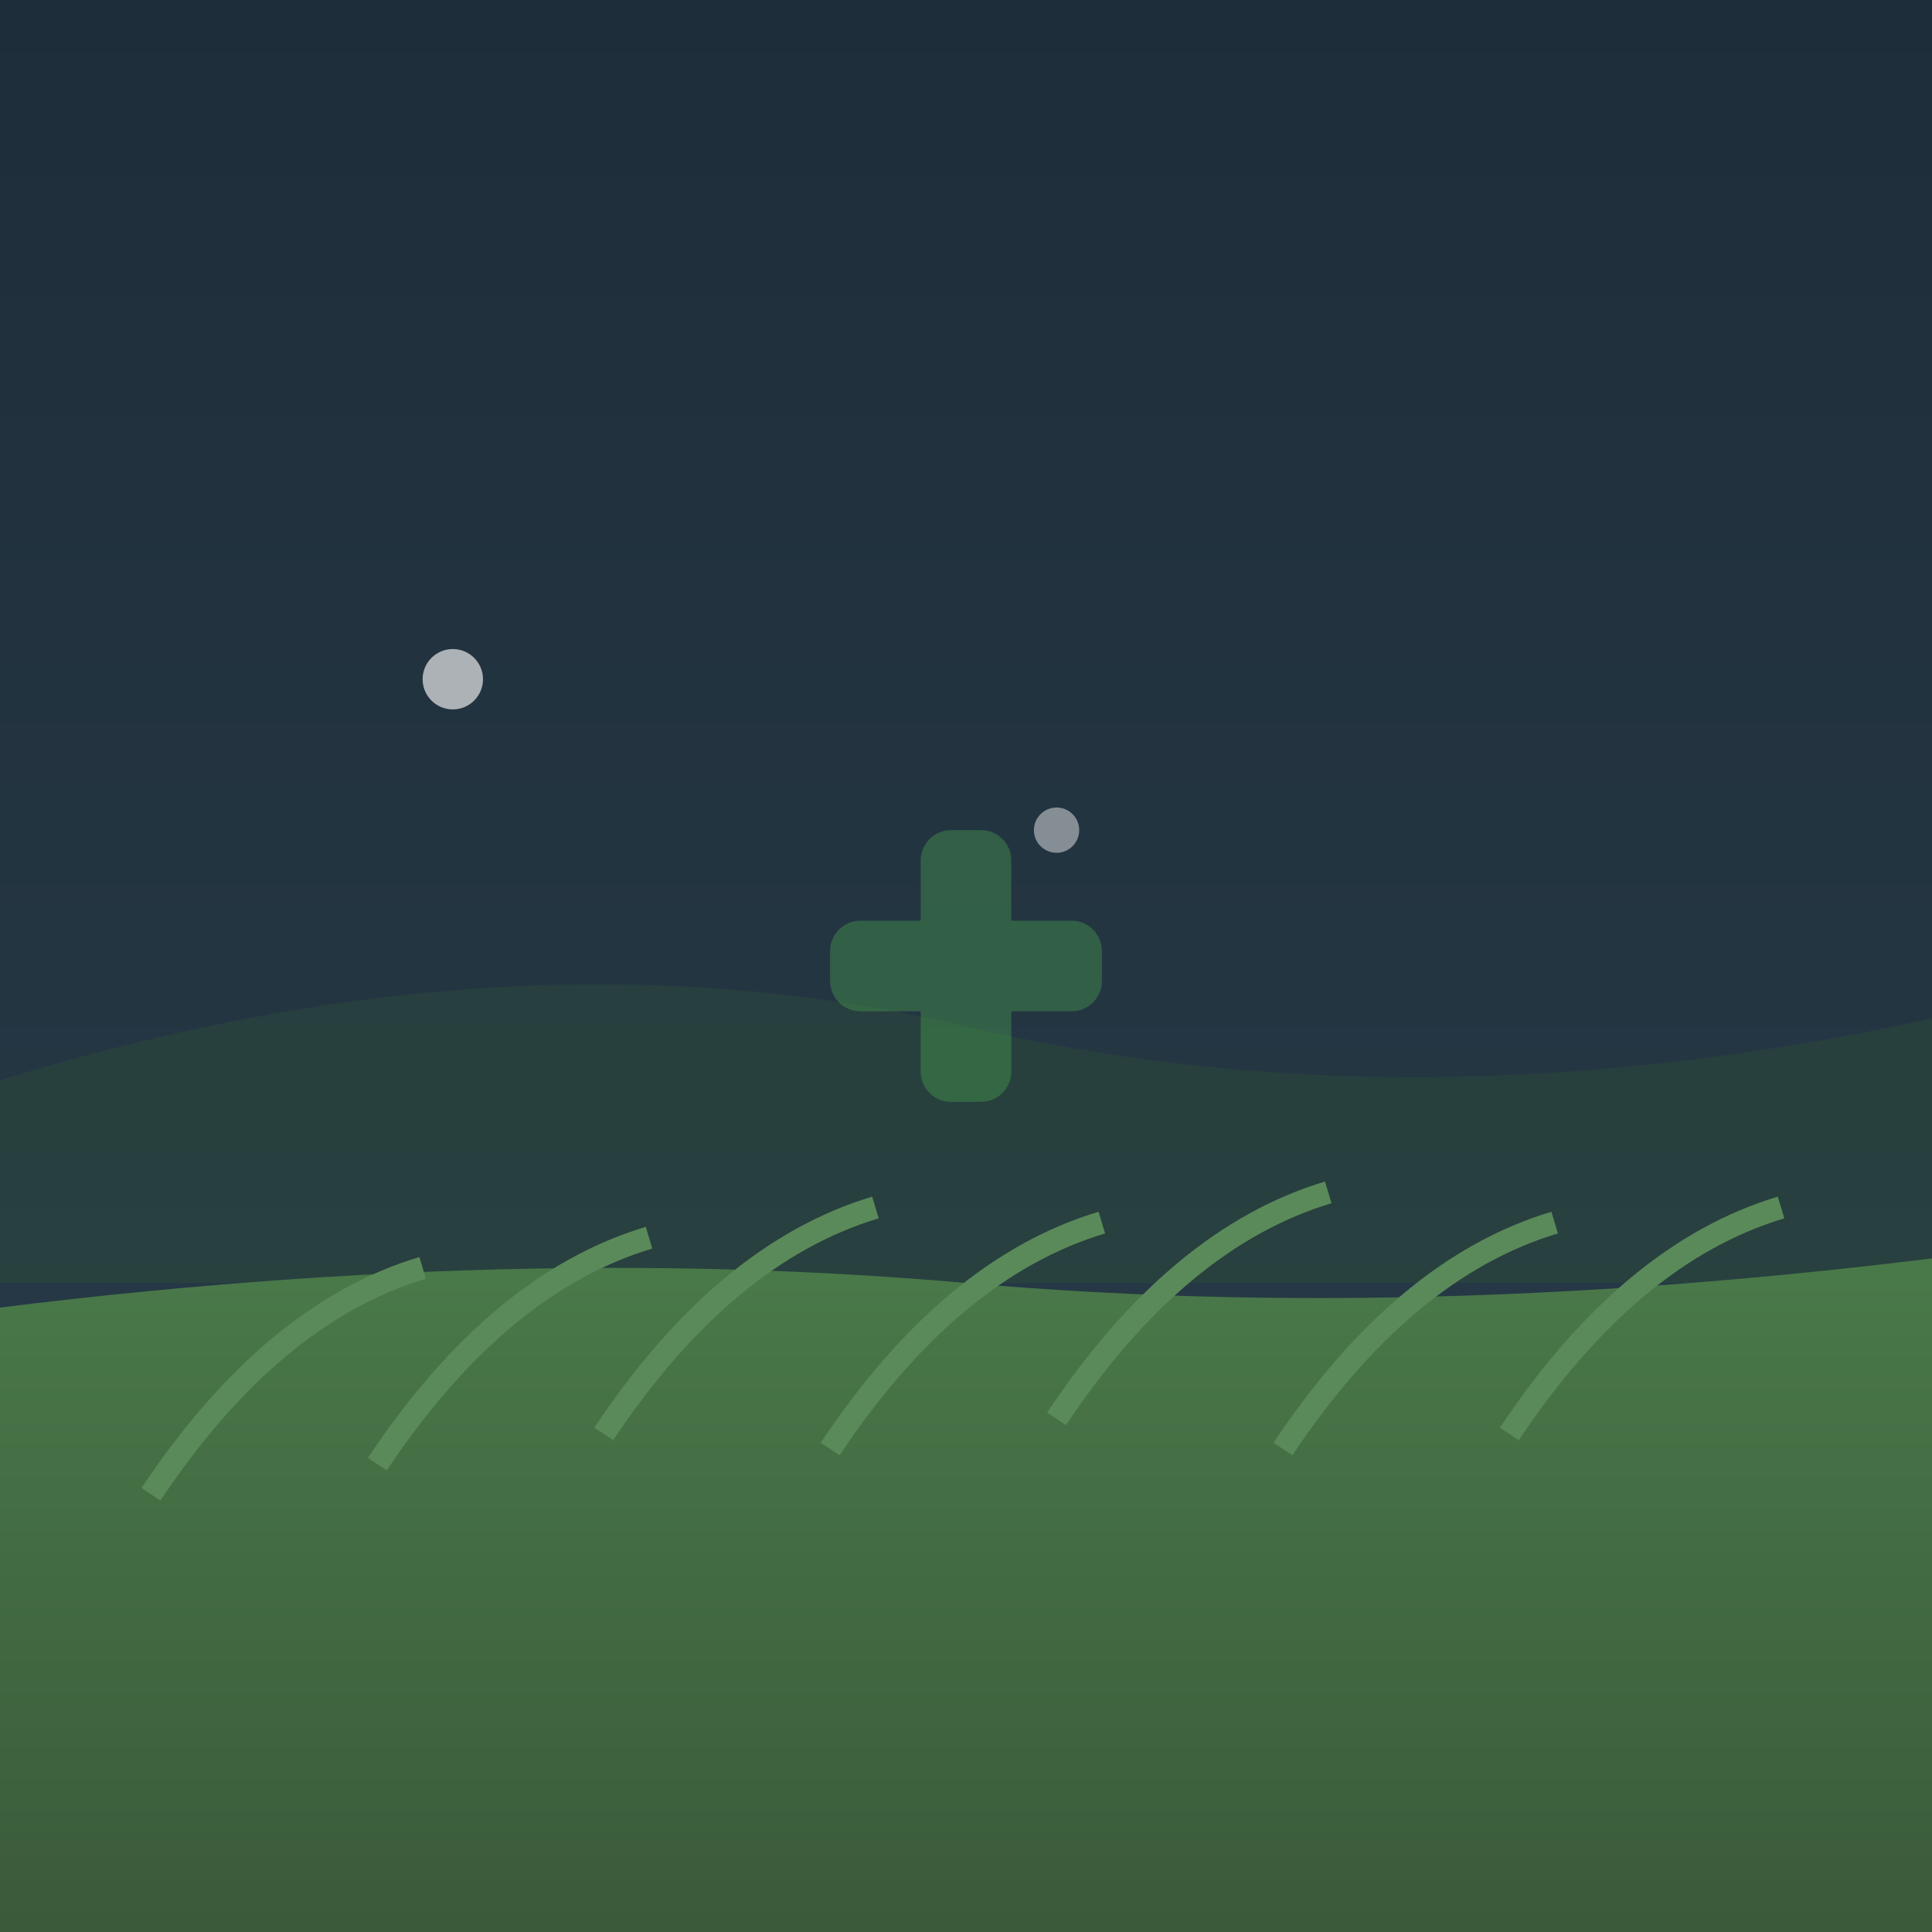
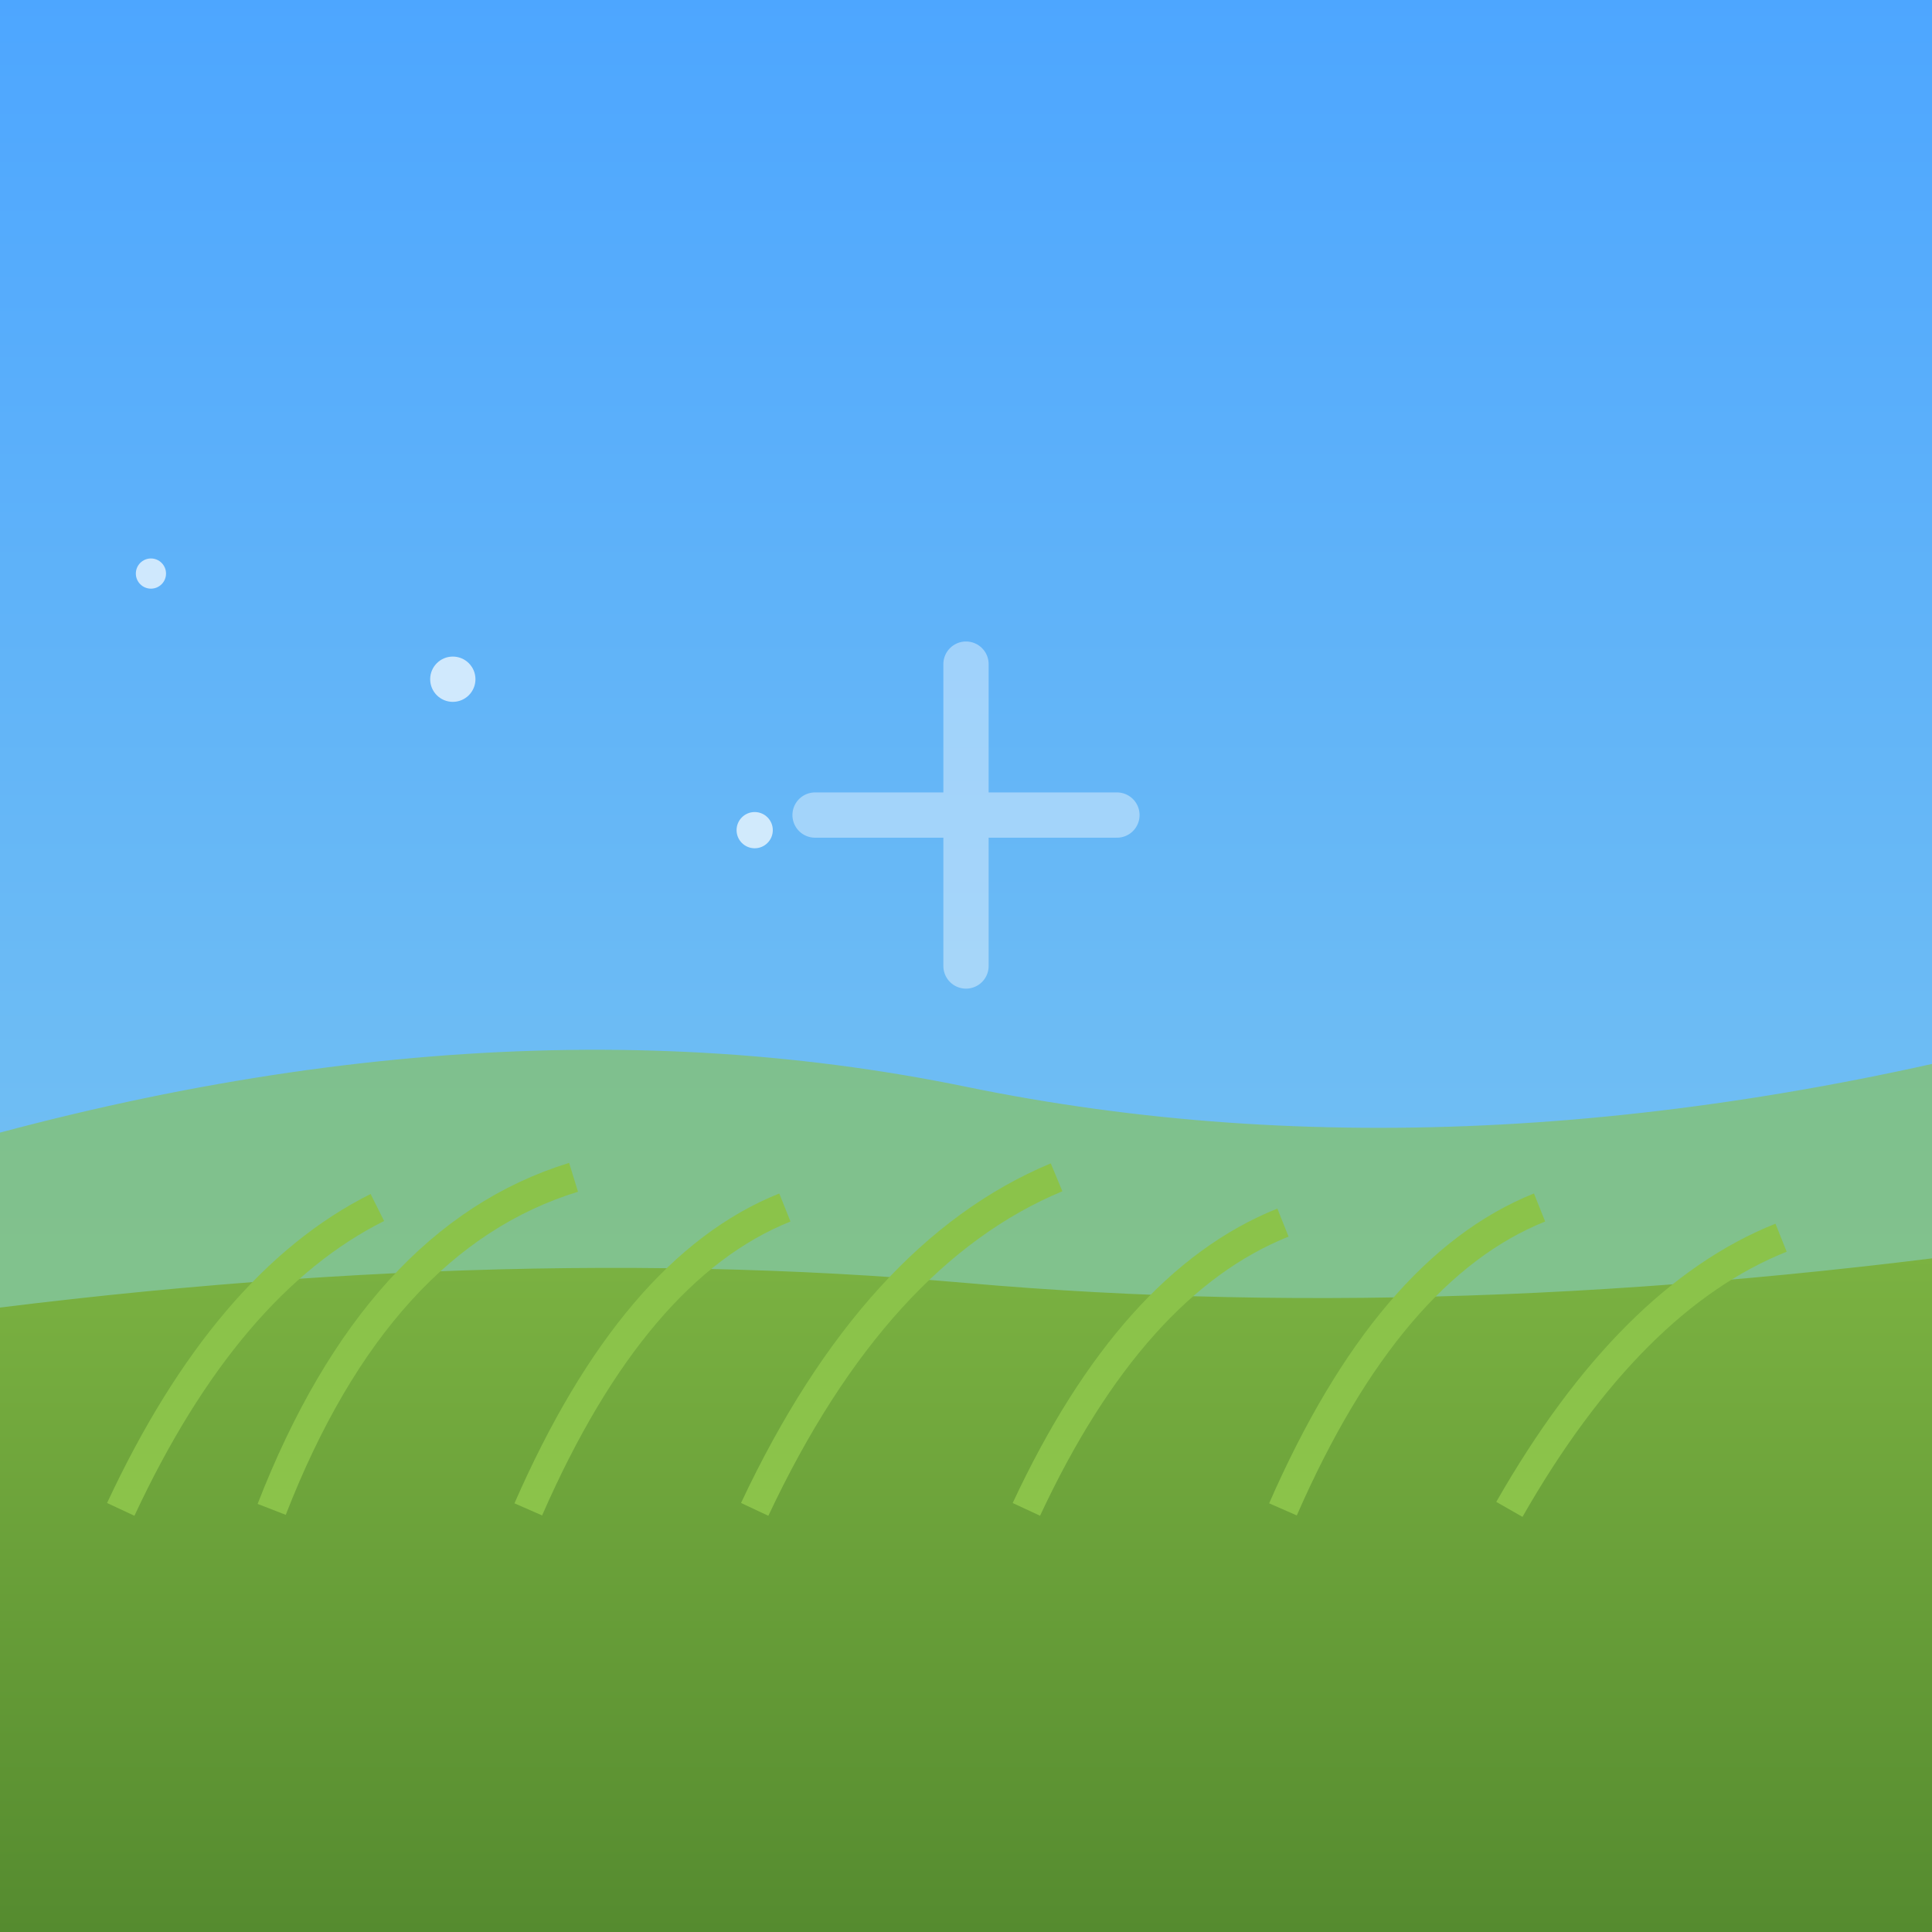
<svg xmlns="http://www.w3.org/2000/svg" viewBox="0 0 128 128" width="128" height="128">
  <defs>
-     <linearGradient id="sky5" x1="0%" y1="0%" x2="0%" y2="100%">
-       <stop offset="0%" style="stop-color:#1e2d3a" />
-       <stop offset="100%" style="stop-color:#2a3d4a" />
+     <linearGradient id="sky" x1="0%" y1="0%" x2="0%" y2="100%">
+       <stop offset="0%" style="stop-color:#4da6ff" />
+       <stop offset="100%" style="stop-color:#87ceeb" />
    </linearGradient>
-     <linearGradient id="grass5" x1="0%" y1="0%" x2="0%" y2="100%">
-       <stop offset="0%" style="stop-color:#4a7a4a" />
-       <stop offset="100%" style="stop-color:#3a5a3a" />
+     <linearGradient id="grass" x1="0%" y1="0%" x2="0%" y2="100%">
+       <stop offset="0%" style="stop-color:#7cb342" />
+       <stop offset="100%" style="stop-color:#558b2f" />
    </linearGradient>
  </defs>
-   <rect width="128" height="128" fill="url(#sky5)" />
-   <path d="M-10,75 Q30,60 64,68 Q98,76 138,65 L138,85 L-10,85 Z" fill="#2a4a3a" opacity="0.5" />
-   <path d="M-10,128 L-10,88 Q30,82 64,85 Q98,88 138,82 L138,128 Z" fill="url(#grass5)" />
-   <g stroke="#5a8a5a" stroke-width="1.5" fill="none">
-     <path d="M10,99 Q18,87 28,84">
-       <animate attributeName="d" values="M10,99 Q18,87 28,84;M10,99 Q22,83 35,80;M10,99 Q18,87 28,84" dur="1.5s" repeatCount="indefinite" />
+   <rect width="128" height="128" fill="url(#sky)" />
+   <path d="M-10,78 Q30,65 64,72 Q98,79 138,68 L138,88 L-10,88 Z" fill="#8bc34a" opacity="0.6" />
+   <path d="M-10,128 L-10,88 Q30,82 64,85 Q98,88 138,82 L138,128 Z" fill="url(#grass)" />
+   <g stroke="#8bc34a" stroke-width="2" fill="none">
+     <path d="M8,100 Q15,85 25,80">
+       <animate attributeName="d" values="M8,100 Q15,85 25,80;M8,100 Q20,82 35,78;M8,100 Q15,85 25,80" dur="1.5s" repeatCount="indefinite" />
    </path>
-     <path d="M25,97 Q33,85 43,82">
-       <animate attributeName="d" values="M25,97 Q33,85 43,82;M25,97 Q37,81 50,78;M25,97 Q33,85 43,82" dur="1.3s" repeatCount="indefinite" begin="0.1s" />
+     <path d="M18,100 Q25,82 38,78">
+       <animate attributeName="d" values="M18,100 Q25,82 38,78;M18,100 Q32,78 48,75;M18,100 Q25,82 38,78" dur="1.4s" repeatCount="indefinite" begin="0.1s" />
    </path>
-     <path d="M40,95 Q48,83 58,80">
-       <animate attributeName="d" values="M40,95 Q48,83 58,80;M40,95 Q52,79 65,76;M40,95 Q48,83 58,80" dur="1.6s" repeatCount="indefinite" begin="0.2s" />
+     <path d="M35,100 Q42,84 52,80">
+       <animate attributeName="d" values="M35,100 Q42,84 52,80;M35,100 Q50,80 62,76;M35,100 Q42,84 52,80" dur="1.6s" repeatCount="indefinite" begin="0.2s" />
    </path>
-     <path d="M55,96 Q63,84 73,81">
-       <animate attributeName="d" values="M55,96 Q63,84 73,81;M55,96 Q67,80 80,77;M55,96 Q63,84 73,81" dur="1.4s" repeatCount="indefinite" begin="0.15s" />
+     <path d="M50,100 Q58,83 70,78">
+       <animate attributeName="d" values="M50,100 Q58,83 70,78;M50,100 Q68,78 82,74;M50,100 Q58,83 70,78" dur="1.3s" repeatCount="indefinite" begin="0.15s" />
    </path>
-     <path d="M70,94 Q78,82 88,79">
-       <animate attributeName="d" values="M70,94 Q78,82 88,79;M70,94 Q82,78 95,75;M70,94 Q78,82 88,79" dur="1.7s" repeatCount="indefinite" begin="0.25s" />
+     <path d="M68,100 Q75,85 85,81">
+       <animate attributeName="d" values="M68,100 Q75,85 85,81;M68,100 Q85,80 98,76;M68,100 Q75,85 85,81" dur="1.5s" repeatCount="indefinite" begin="0.25s" />
    </path>
-     <path d="M85,96 Q93,84 103,81">
-       <animate attributeName="d" values="M85,96 Q93,84 103,81;M85,96 Q97,80 110,77;M85,96 Q93,84 103,81" dur="1.2s" repeatCount="indefinite" />
+     <path d="M85,100 Q92,84 102,80">
+       <animate attributeName="d" values="M85,100 Q92,84 102,80;M85,100 Q102,79 115,75;M85,100 Q92,84 102,80" dur="1.4s" repeatCount="indefinite" begin="0.05s" />
    </path>
-     <path d="M100,95 Q108,83 118,80">
-       <animate attributeName="d" values="M100,95 Q108,83 118,80;M100,95 Q112,79 125,76;M100,95 Q108,83 118,80" dur="1.5s" repeatCount="indefinite" begin="0.1s" />
+     <path d="M100,100 Q108,86 118,82">
+       <animate attributeName="d" values="M100,100 Q108,86 118,82;M100,100 Q118,81 130,77;M100,100 Q108,86 118,82" dur="1.55s" repeatCount="indefinite" begin="0.3s" />
    </path>
  </g>
-   <circle cx="30" cy="45" r="2" fill="#e8e8e8" opacity="0.7">
-     <animate attributeName="cx" values="30;80;30" dur="10s" repeatCount="indefinite" />
-     <animate attributeName="cy" values="45;35;45" dur="10s" repeatCount="indefinite" />
-   </circle>
-   <circle cx="70" cy="55" r="1.5" fill="#e8e8e8" opacity="0.5">
-     <animate attributeName="cx" values="70;120;70" dur="8s" repeatCount="indefinite" begin="2s" />
-     <animate attributeName="cy" values="55;48;55" dur="8s" repeatCount="indefinite" begin="2s" />
-   </circle>
-   <g opacity="0.35">
-     <animate attributeName="opacity" values="0.25;0.45;0.25" dur="2.5s" repeatCount="indefinite" />
-     <rect x="61" y="55" width="6" height="18" rx="2" fill="#4CAF50" />
-     <rect x="55" y="61" width="18" height="6" rx="2" fill="#4CAF50" />
+   <g fill="#fff" opacity="0.7">
+     <circle cx="30" cy="45" r="1.5">
+       <animate attributeName="cx" values="30;70;110" dur="10s" repeatCount="indefinite" />
+       <animate attributeName="cy" values="45;35;50" dur="10s" repeatCount="indefinite" />
+     </circle>
+     <circle cx="50" cy="55" r="1.2">
+       <animate attributeName="cx" values="50;90;130" dur="12s" repeatCount="indefinite" begin="2s" />
+       <animate attributeName="cy" values="55;42;60" dur="12s" repeatCount="indefinite" begin="2s" />
+     </circle>
+     <circle cx="10" cy="38" r="1">
+       <animate attributeName="cx" values="10;60;110" dur="14s" repeatCount="indefinite" begin="4s" />
+       <animate attributeName="cy" values="38;30;45" dur="14s" repeatCount="indefinite" begin="4s" />
+     </circle>
+   </g>
+   <g opacity="0.4">
+     <animate attributeName="opacity" values="0.3;0.5;0.3" dur="2.5s" repeatCount="indefinite" />
+     <line x1="54" y1="54" x2="74" y2="54" stroke="#fff" stroke-width="3" stroke-linecap="round" />
+     <line x1="64" y1="44" x2="64" y2="64" stroke="#fff" stroke-width="3" stroke-linecap="round" />
  </g>
</svg>
